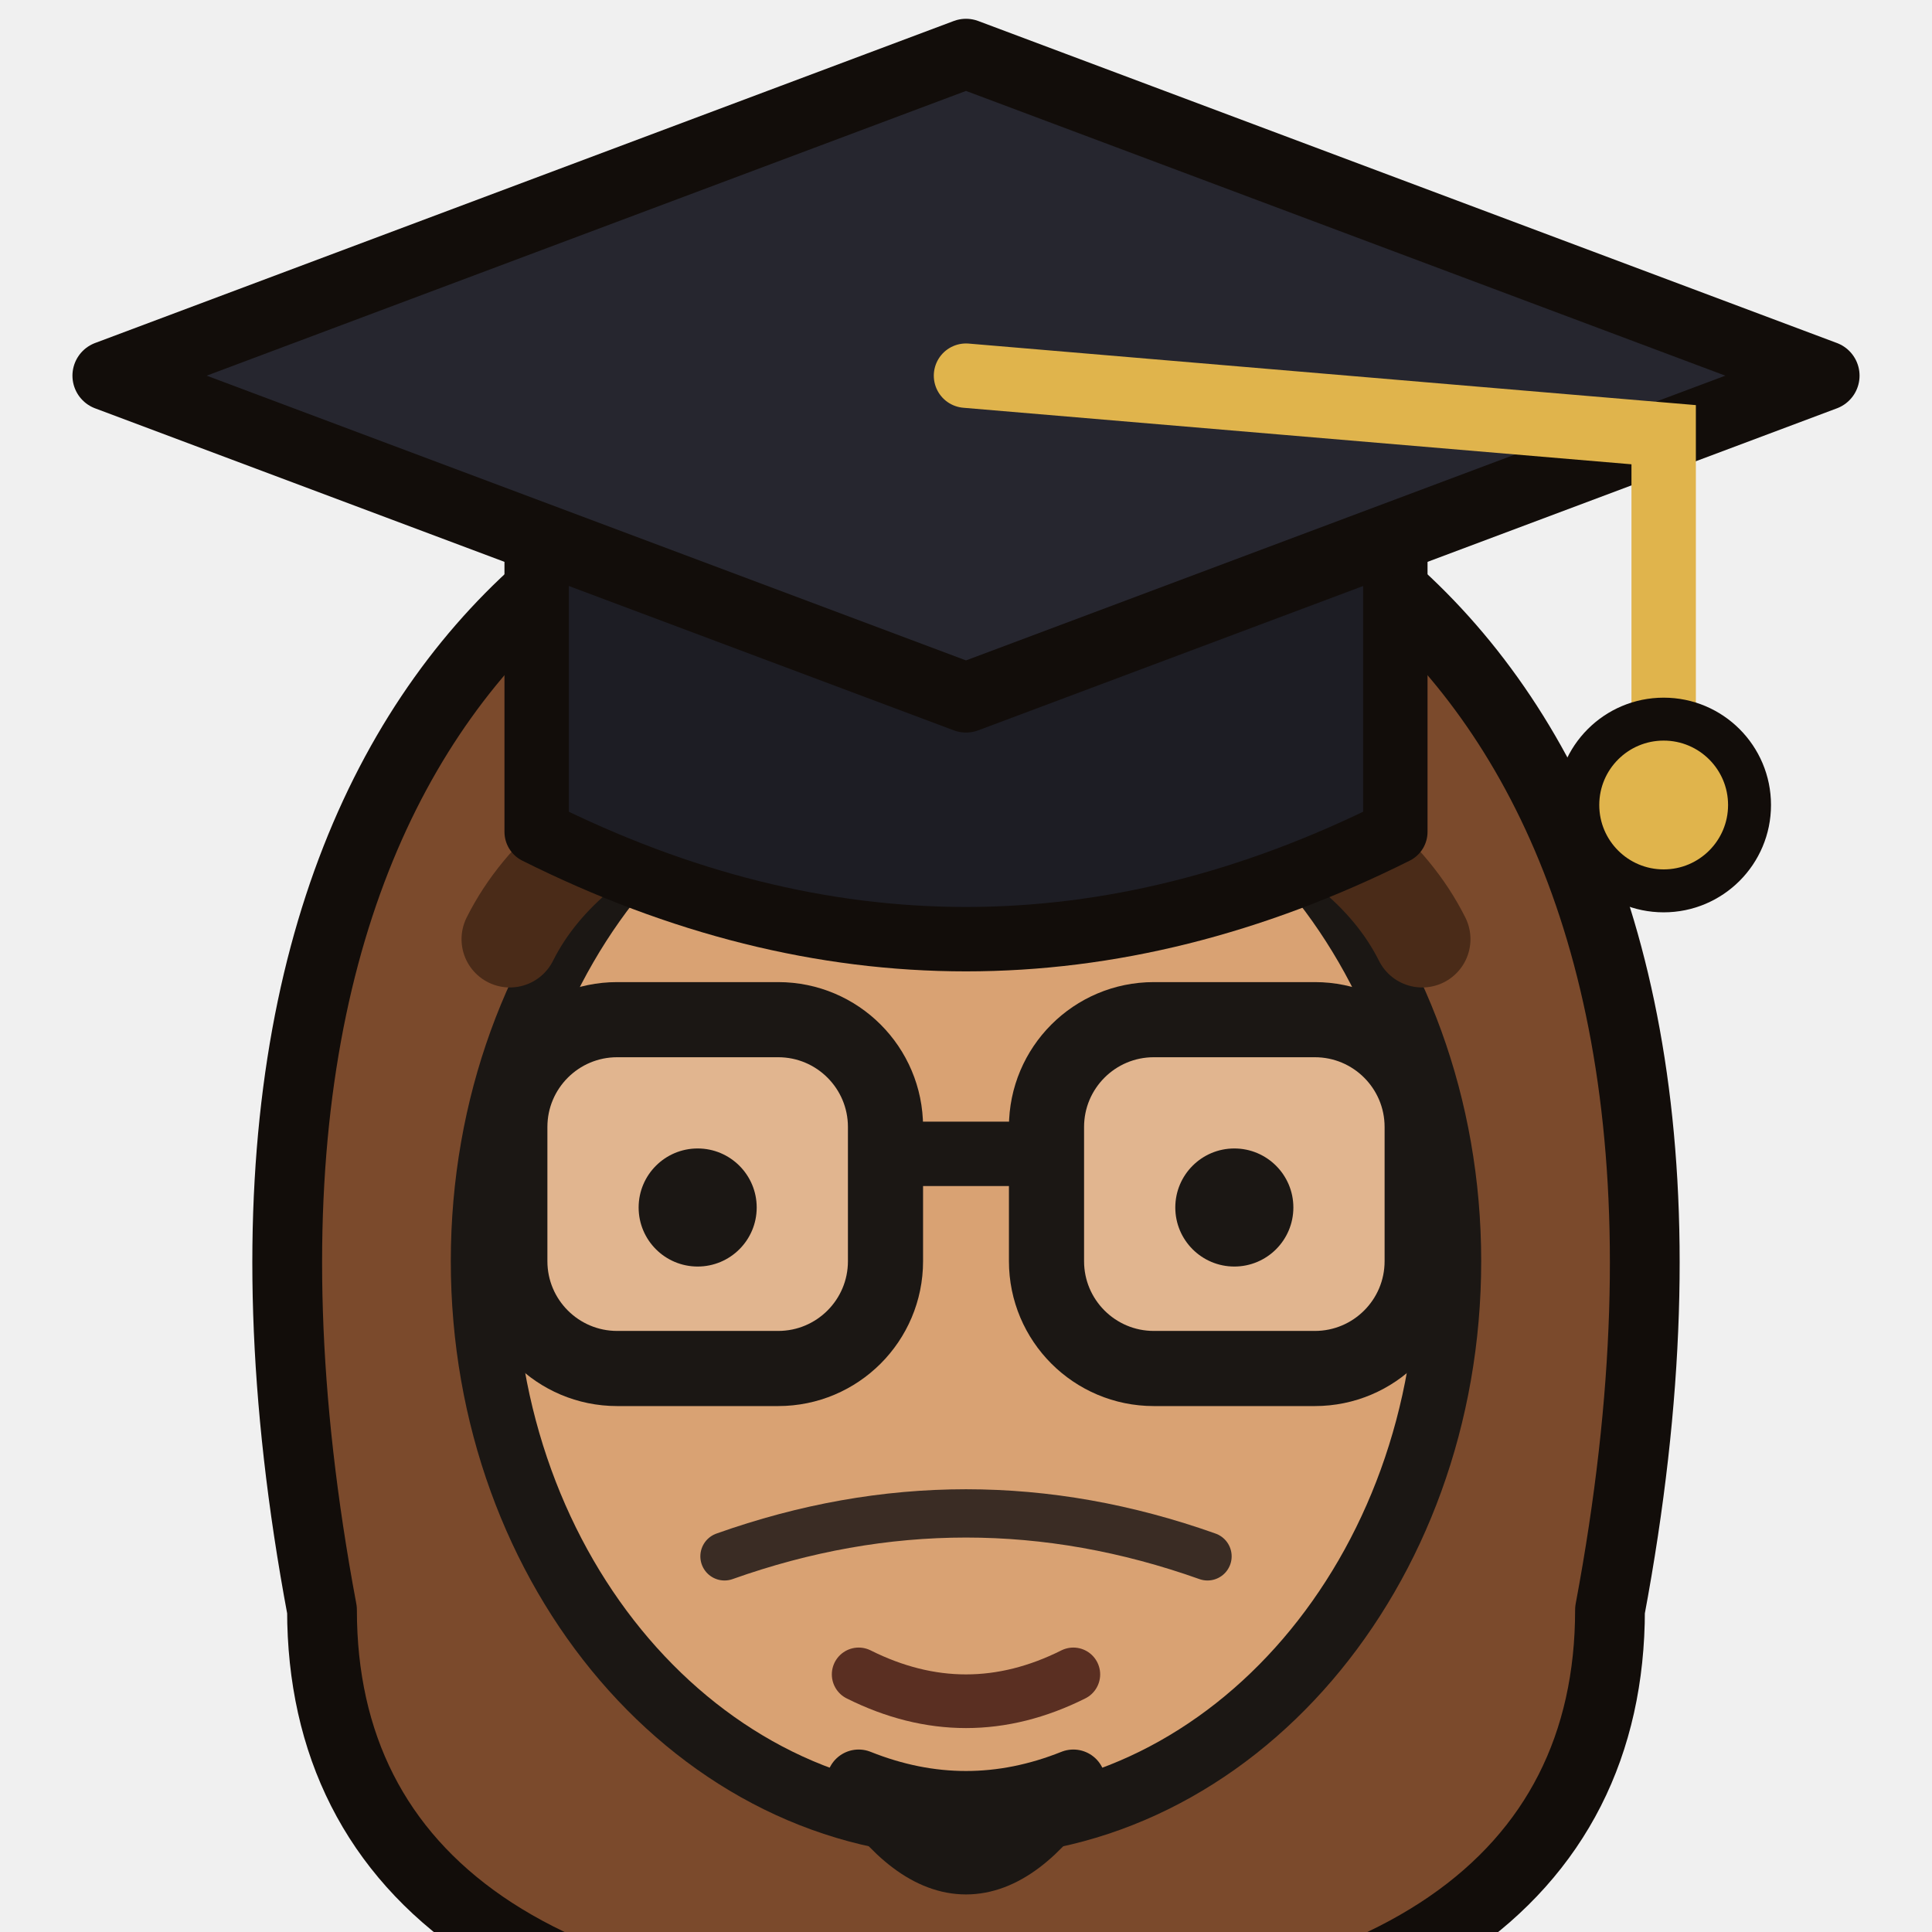
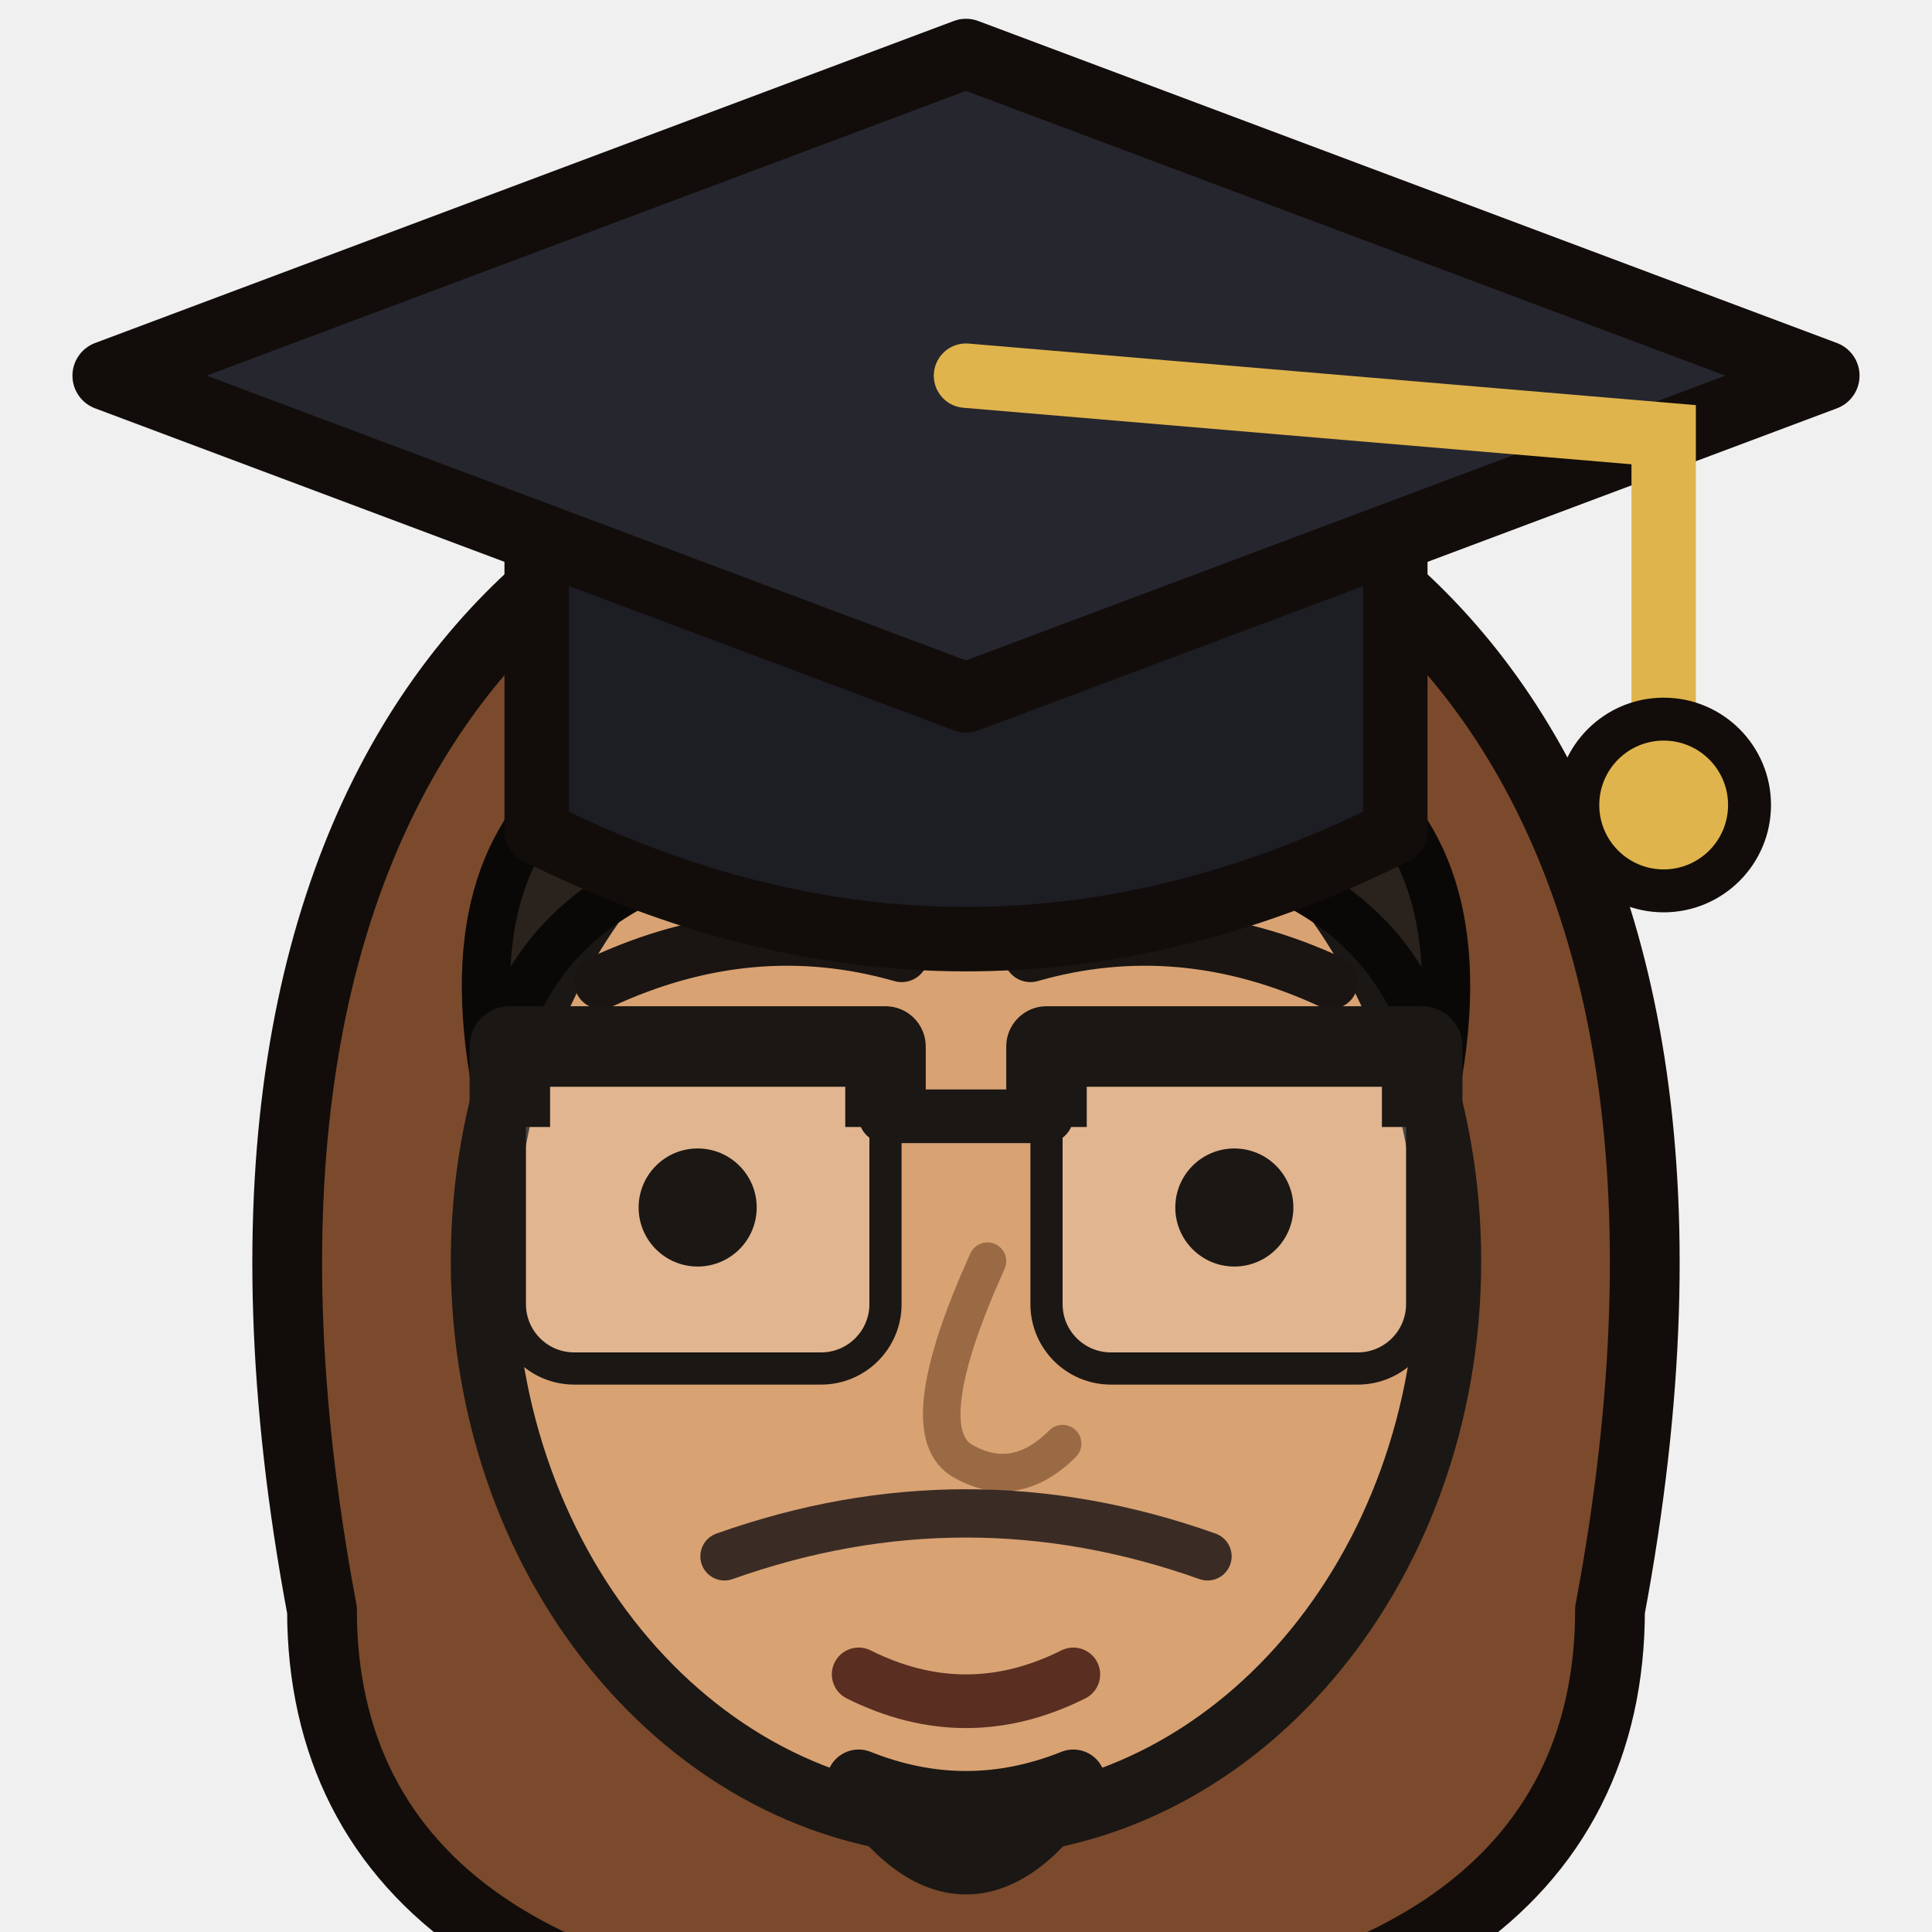
<svg xmlns="http://www.w3.org/2000/svg" viewBox="7 -6 36 36">
  <path d="M13 24 C10 8 18 2 25 2 C32 2 40 8 37 24 C37 29 33 32 25 32 C17 32 13 29 13 24 Z" fill="#7b4a2c" stroke="#120d0a" stroke-width="1.3" stroke-linejoin="round" />
  <ellipse cx="25" cy="17.5" rx="9" ry="10.5" fill="#d9a273" stroke="#1b1714" stroke-width="1.2" />
-   <path d="M16.5 11.5 C19 6.5 31 6.5 33.5 11.5" fill="none" stroke="#4a2b18" stroke-width="1.8" stroke-linecap="round" />
-   <rect x="16.5" y="13" width="7" height="6.5" rx="2" fill="#fff" fill-opacity="0.2" stroke="#1b1714" stroke-width="1.4" />
-   <rect x="26.5" y="13" width="7" height="6.5" rx="2" fill="#fff" fill-opacity="0.2" stroke="#1b1714" stroke-width="1.4" />
-   <path d="M23.5 15.5 H26.5" fill="none" stroke="#1b1714" stroke-width="1.2" stroke-linecap="round" />
+   <path d="M16.2 14 C15.2 8 19.5 6.8 25 6.8 C30.5 6.8 34.8 8 33.8 14 C33 10.5 30 9.4 25 9.4 C20 9.4 17 10.5 16.2 14 Z" fill="#2a221d" stroke="#0a0806" stroke-width="0.9" stroke-linejoin="round" />
+   <path d="M18.2 12.3 Q21 11 23.8 11.8 M26.2 11.8 Q29 11 31.8 12.3" fill="none" stroke="#1a1512" stroke-width="1" stroke-linecap="round" />
+   <rect x="16.5" y="13.5" width="7" height="6" rx="1.2" fill="#fff" fill-opacity="0.2" stroke="#1b1714" stroke-width="0.6" />
+   <rect x="26.5" y="13.5" width="7" height="6" rx="1.2" fill="#fff" fill-opacity="0.2" stroke="#1b1714" stroke-width="0.6" />
+   <path d="M16.5 15 V13.5 H23.5 V15 M26.5 15 V13.5 H33.5 V15" fill="none" stroke="#1b1714" stroke-width="1.5" stroke-linejoin="round" />
+   <path d="M23.5 14.8 H26.5" fill="none" stroke="#1b1714" stroke-width="1" stroke-linecap="round" />
  <circle cx="20" cy="16.5" r="1.1" fill="#1b1714" />
  <circle cx="30" cy="16.5" r="1.1" fill="#1b1714" />
+   <path d="M25.4 17.5 Q24 20.6 24.9 21.2 Q25.9 21.8 26.8 20.9" fill="none" stroke="#9a6a45" stroke-width="0.7" stroke-linecap="round" />
  <path d="M20.5 23 Q25 21.4 29.5 23" fill="none" stroke="#3a2c24" stroke-width="0.9" stroke-linecap="round" />
  <path d="M23 25.2 Q25 26.2 27 25.2" fill="none" stroke="#5a2f22" stroke-width="1" stroke-linecap="round" />
  <path d="M23 27.2 Q25 30.2 27 27.2 Q25 28 23 27.2 Z" fill="#1b1714" stroke="#1b1714" stroke-width="1.2" stroke-linejoin="round" />
  <g transform="translate(0 -3.500)">
    <path d="M17 7.500 V13 Q25 17 33 13 V7.500" fill="#1d1d24" stroke="#120d0a" stroke-width="1.200" stroke-linejoin="round" />
    <path d="M25 -1.500 L41 4.500 L25 10.500 L9 4.500 Z" fill="#26262f" stroke="#120d0a" stroke-width="1.300" stroke-linejoin="round" />
    <path d="M25 4.500 L38 5.600 V11.500" fill="none" stroke="#e0b44c" stroke-width="1.200" stroke-linecap="round" />
    <circle cx="38" cy="12.500" r="1.600" fill="#e0b44c" stroke="#120d0a" stroke-width="0.8" />
  </g>
</svg>
